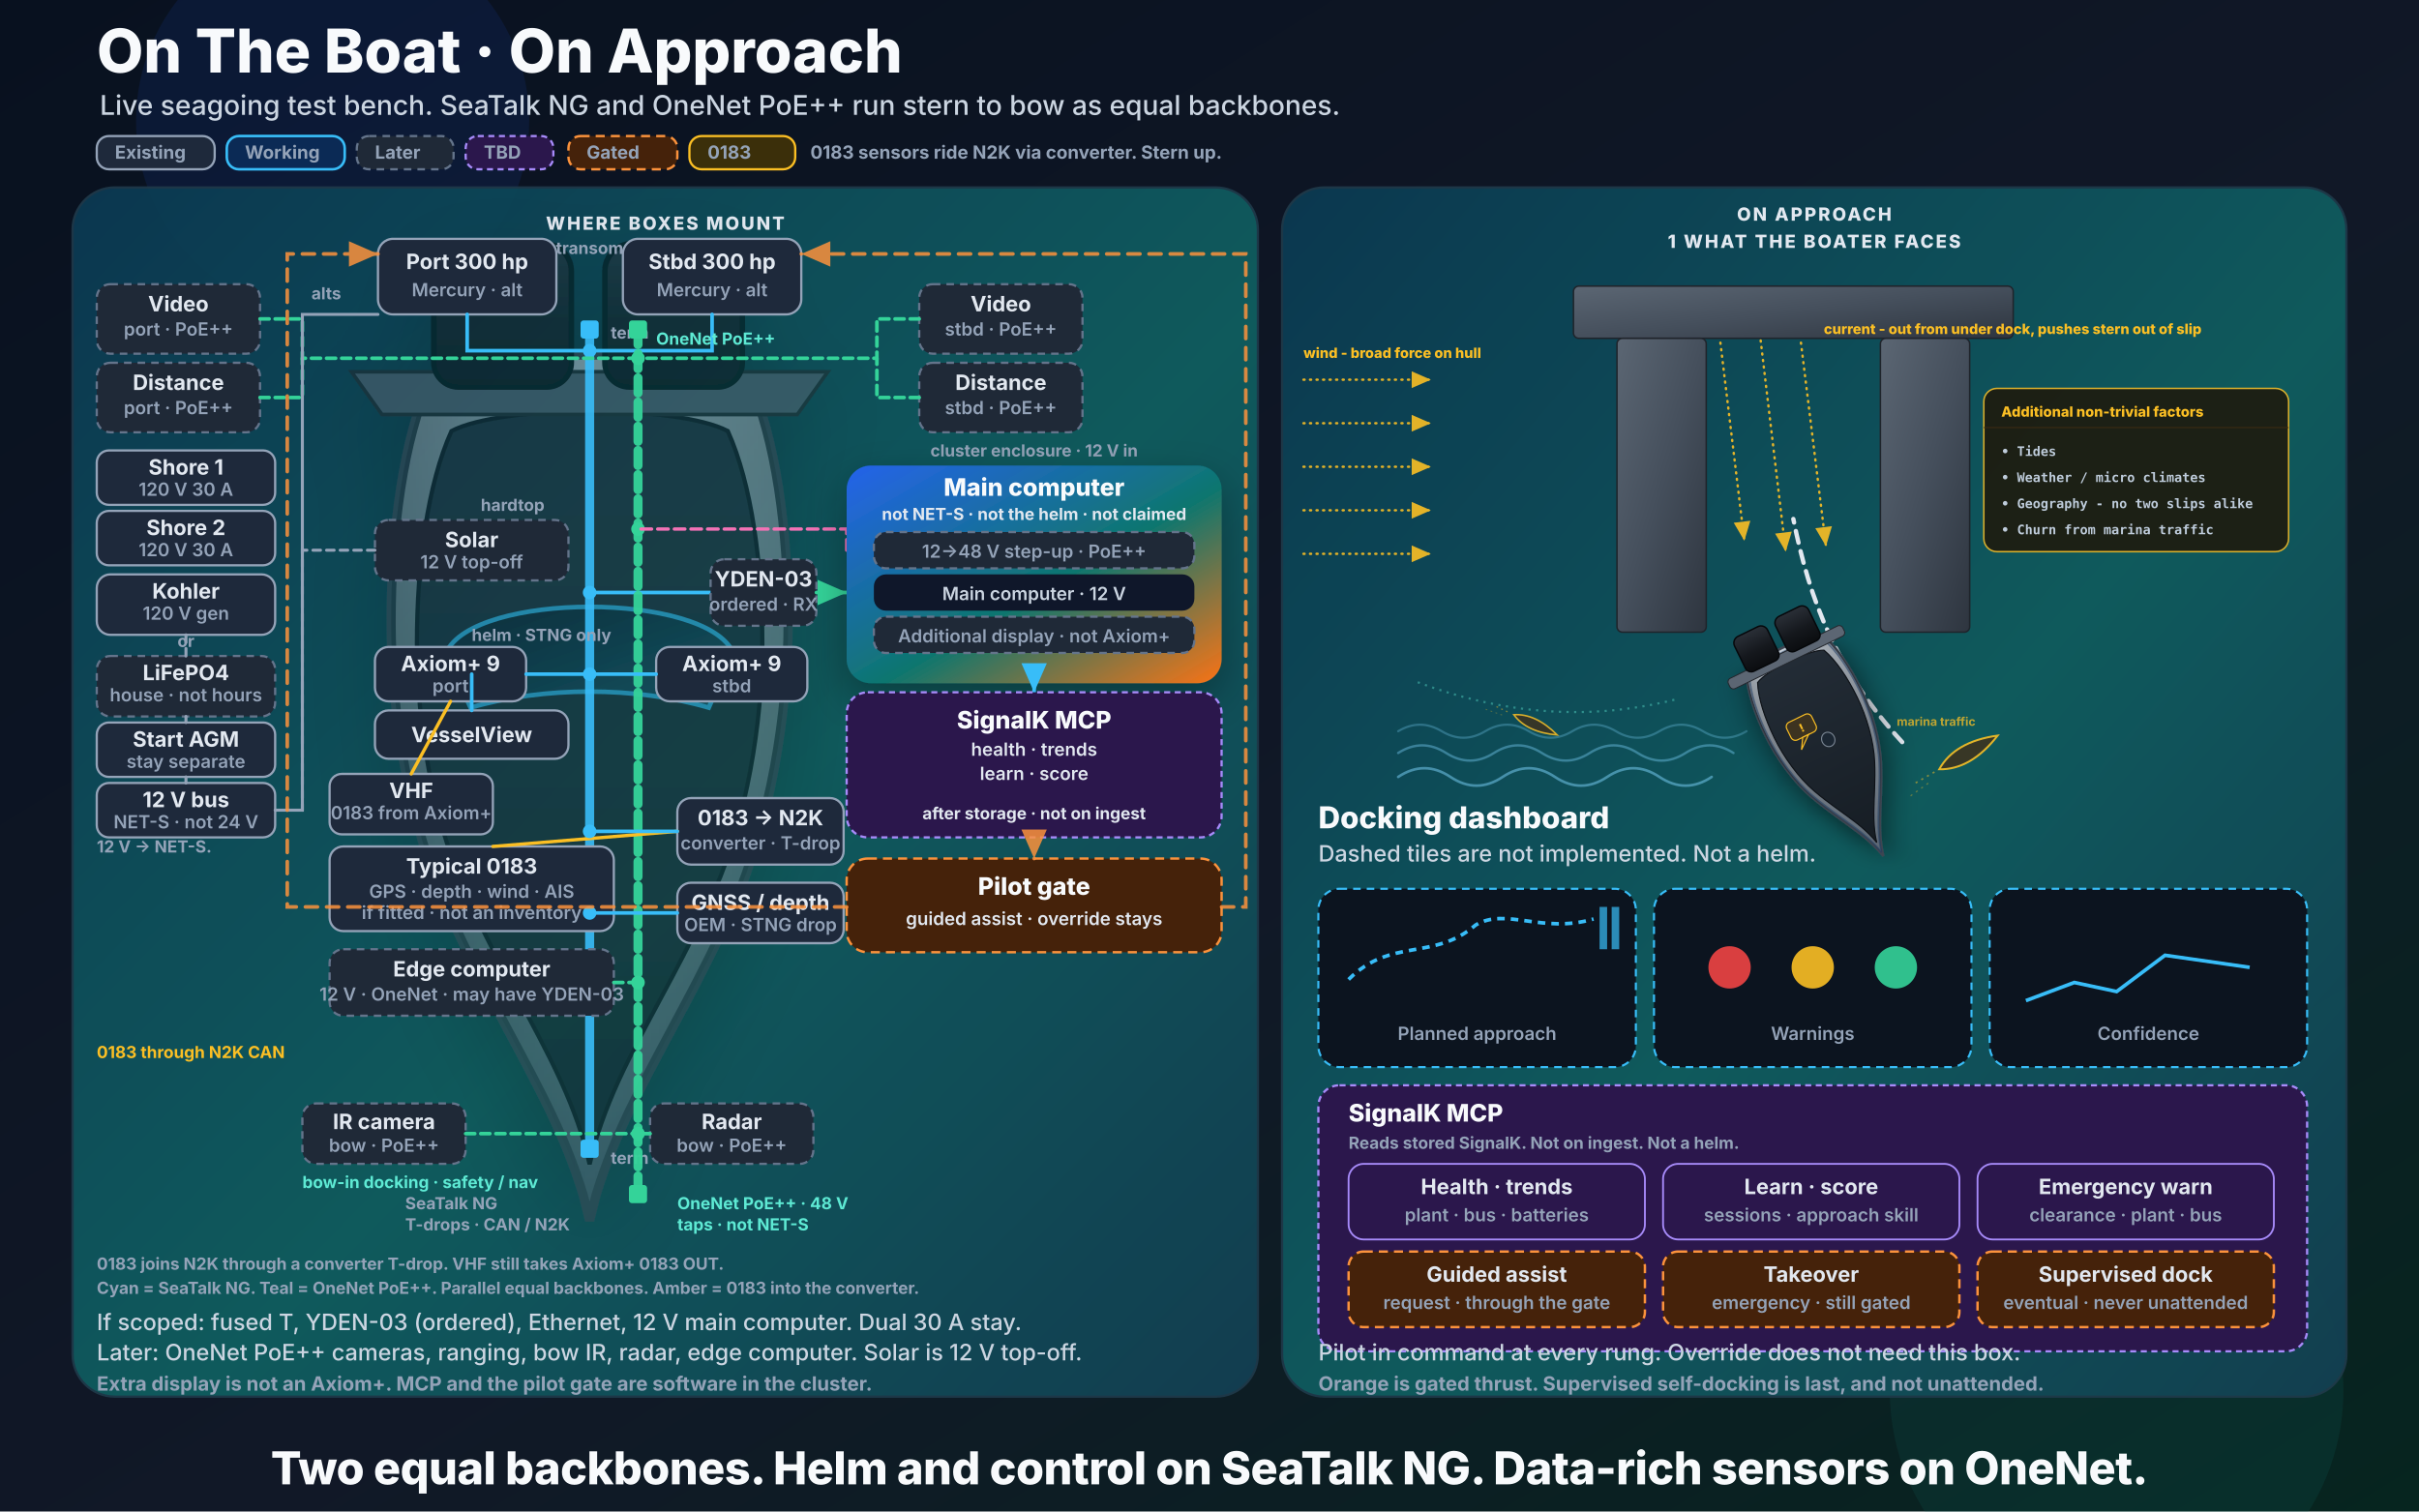
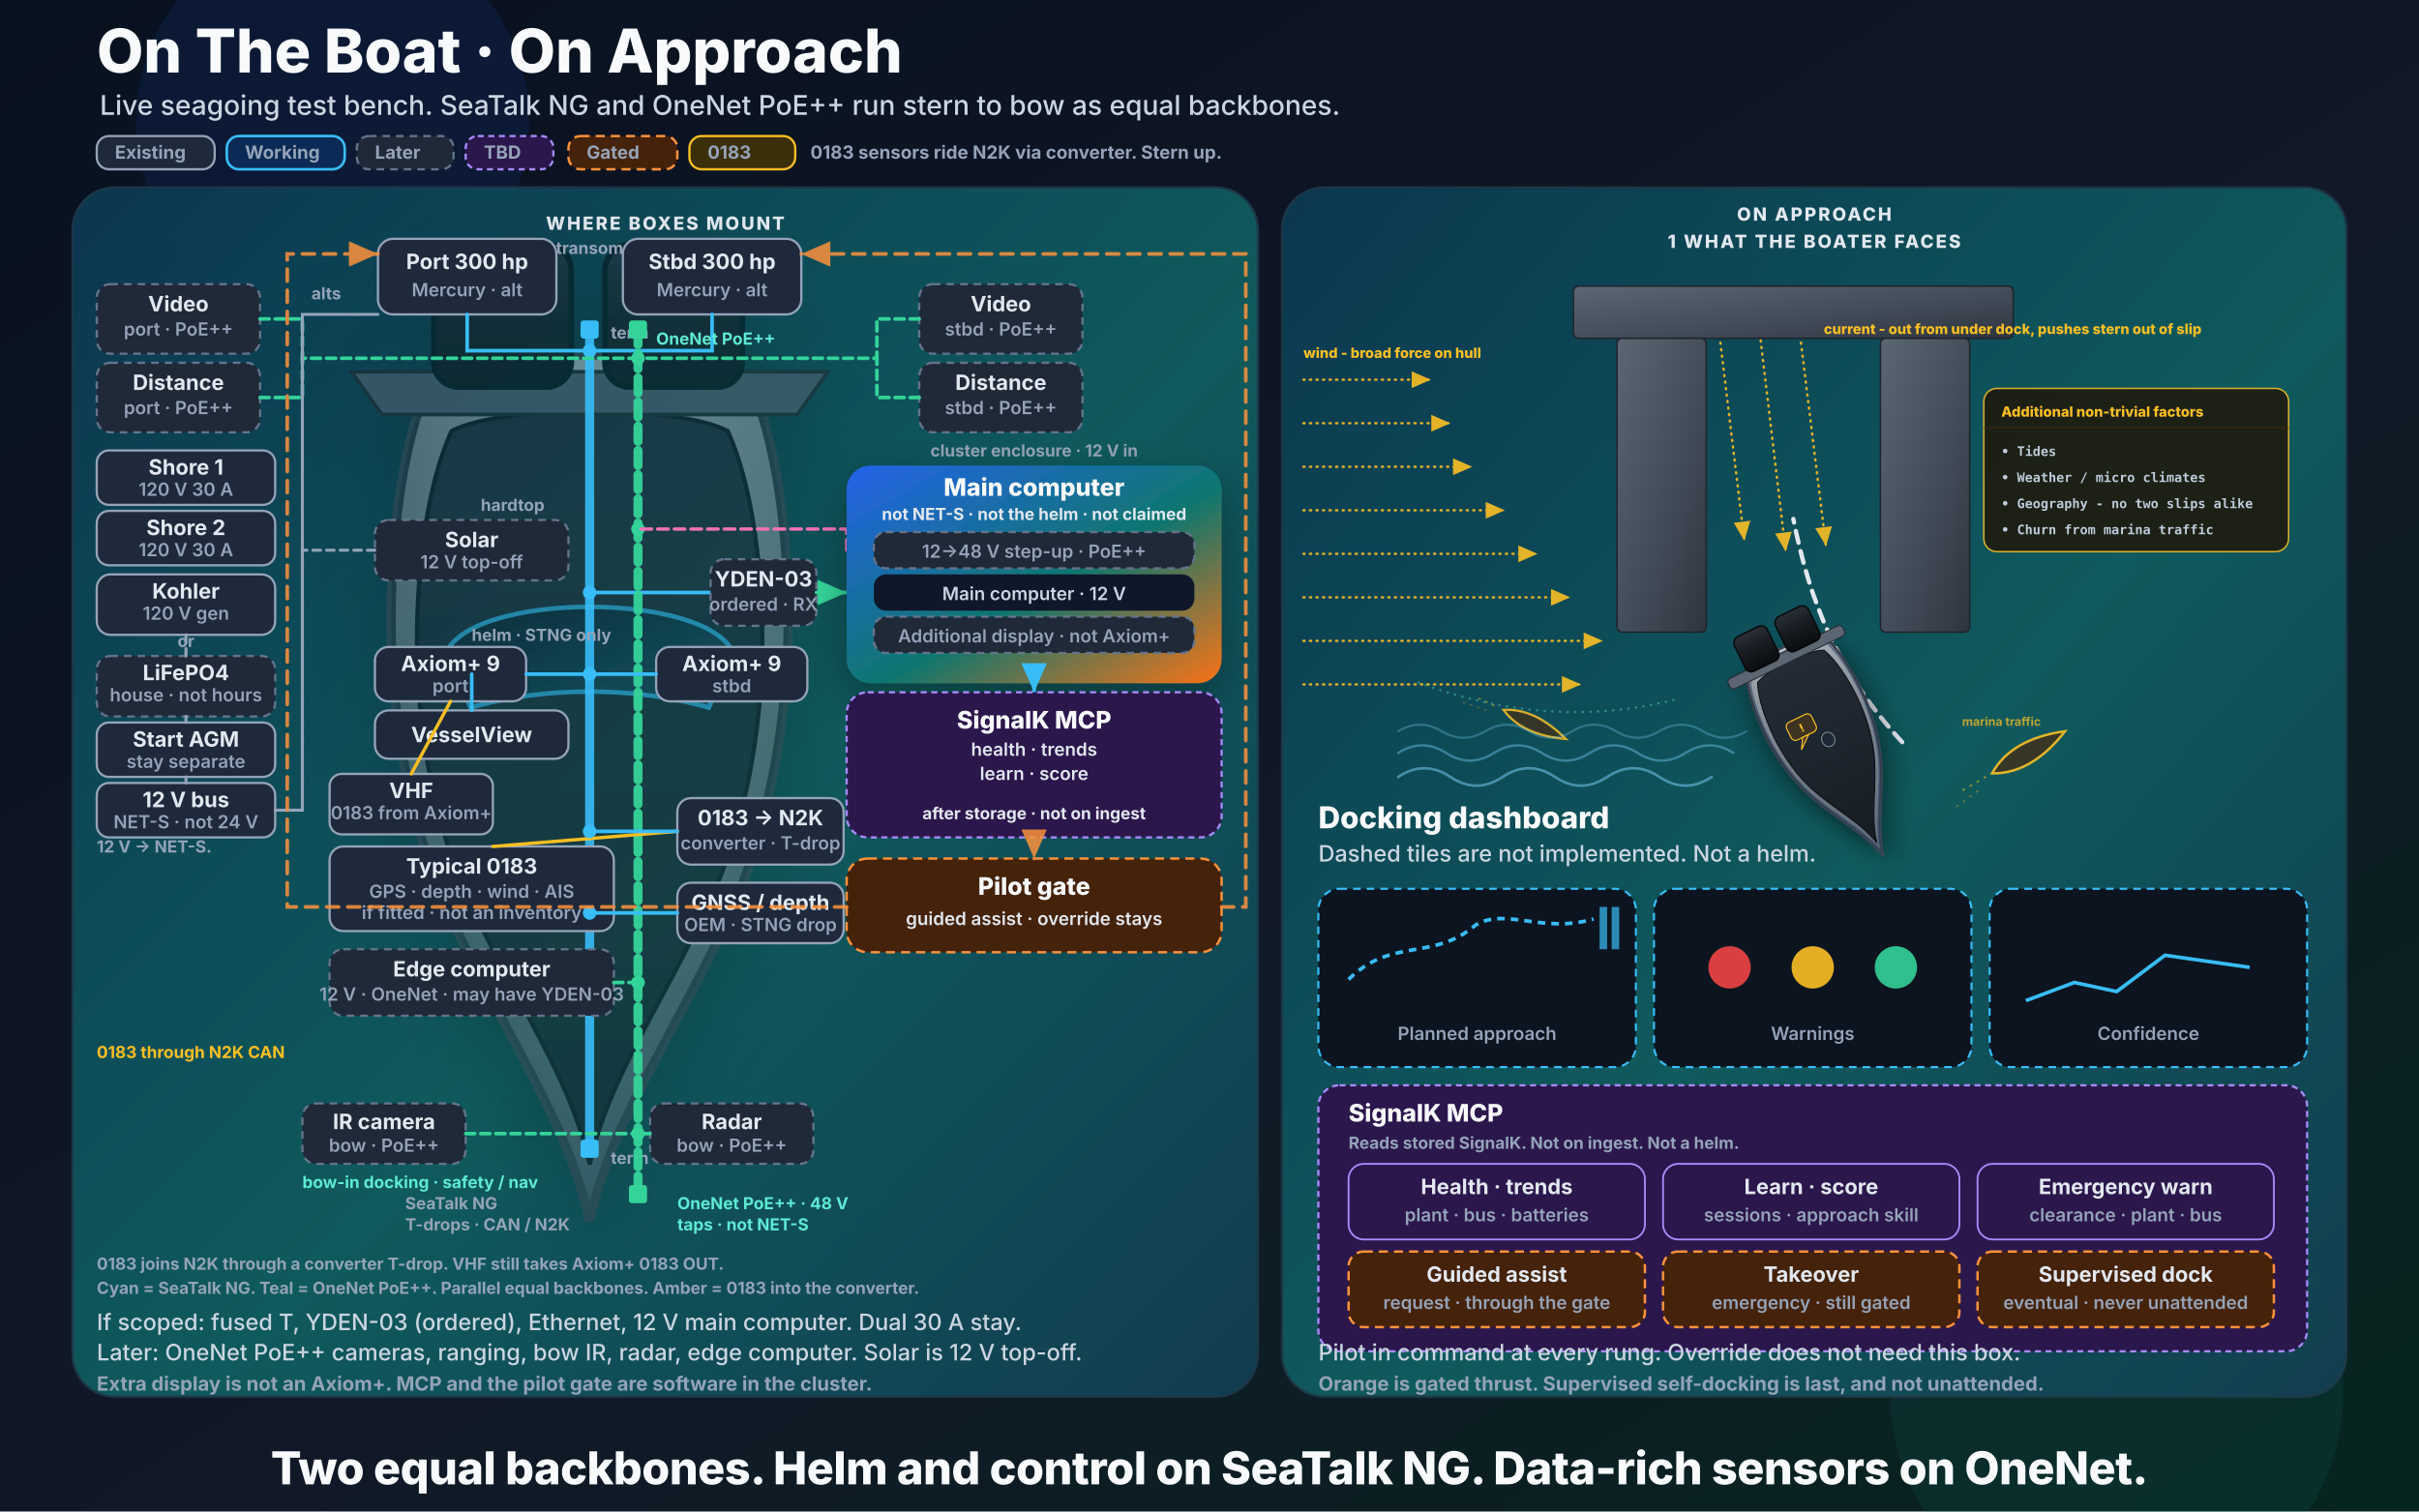
<svg xmlns="http://www.w3.org/2000/svg" width="1600" height="1000" viewBox="0 0 1600 1000" role="img" aria-labelledby="title desc">
  <defs>
    <linearGradient id="bg" x1="0" y1="0" x2="1" y2="1">
      <stop offset="0" stop-color="#08111f" />
      <stop offset="0.55" stop-color="#111827" />
      <stop offset="1" stop-color="#06251f" />
    </linearGradient>
    <linearGradient id="water" x1="0" y1="0" x2="1" y2="1">
      <stop offset="0" stop-color="#0b3a53" />
      <stop offset="0.55" stop-color="#0f5f61" />
      <stop offset="1" stop-color="#123f53" />
    </linearGradient>
    <linearGradient id="dock" x1="0" y1="0" x2="1" y2="1">
      <stop offset="0" stop-color="#5b6673" />
      <stop offset="0.5" stop-color="#454f5c" />
      <stop offset="1" stop-color="#2e353f" />
    </linearGradient>
    <linearGradient id="hull" x1="0" y1="1" x2="0" y2="0">
      <stop offset="0" stop-color="#54606d" />
      <stop offset="0.42" stop-color="#8b96a2" />
      <stop offset="0.78" stop-color="#b7c0cb" />
      <stop offset="1" stop-color="#c7cfd8" />
    </linearGradient>
    <linearGradient id="hullShade" x1="0" y1="0" x2="1" y2="0">
      <stop offset="0" stop-color="#000000" stop-opacity="0.28" />
      <stop offset="0.5" stop-color="#000000" stop-opacity="0" />
      <stop offset="1" stop-color="#000000" stop-opacity="0.22" />
    </linearGradient>
    <linearGradient id="deck" x1="0" y1="0" x2="0" y2="1">
      <stop offset="0" stop-color="#232c36" />
      <stop offset="1" stop-color="#161d24" />
    </linearGradient>
    <linearGradient id="darkGlass" x1="0" y1="0" x2="1" y2="1">
      <stop offset="0" stop-color="#0b1220" />
      <stop offset="1" stop-color="#164e63" />
    </linearGradient>
    <linearGradient id="cowl" x1="0" y1="0" x2="0" y2="1">
      <stop offset="0" stop-color="#2a2f37" />
      <stop offset="0.55" stop-color="#15181d" />
      <stop offset="1" stop-color="#0b0d10" />
    </linearGradient>
    <linearGradient id="cluster" x1="0" y1="0" x2="1" y2="1">
      <stop offset="0" stop-color="#2563eb" />
      <stop offset="0.55" stop-color="#0f766e" />
      <stop offset="1" stop-color="#f97316" />
    </linearGradient>
    <filter id="shadow" x="-20%" y="-20%" width="140%" height="140%">
      <feDropShadow dx="0" dy="10" stdDeviation="14" flood-color="#000" flood-opacity="0.32" />
    </filter>
    <filter id="hullshadow" x="-30%" y="-30%" width="160%" height="160%">
      <feDropShadow dx="0" dy="10" stdDeviation="14" flood-color="#000000" flood-opacity="0.5" />
    </filter>
    <marker id="arrowC" markerWidth="10" markerHeight="10" refX="8" refY="3.5" orient="auto">
      <path d="M0,0 L8,3.5 L0,7 z" fill="#38bdf8" />
    </marker>
    <marker id="arrowG" markerWidth="10" markerHeight="10" refX="8" refY="3.5" orient="auto">
      <path d="M0,0 L8,3.5 L0,7 z" fill="#34d399" />
    </marker>
    <marker id="arrowO" markerWidth="10" markerHeight="10" refX="8" refY="3.5" orient="auto">
      <path d="M0,0 L8,3.5 L0,7 z" fill="#fb923c" />
    </marker>
    <marker id="arrowH" markerWidth="10" markerHeight="10" refX="8" refY="3.5" orient="auto">
      <path d="M0,0 L8,3.5 L0,7 z" fill="#fbbf24" />
    </marker>
    <style>
      .title{font:800 40px -apple-system,BlinkMacSystemFont,"Segoe UI",sans-serif;fill:#f8fafc}
      .sub{font:500 18px -apple-system,BlinkMacSystemFont,"Segoe UI",sans-serif;fill:#cbd5e1}
      .h{font:800 20px -apple-system,BlinkMacSystemFont,"Segoe UI",sans-serif;fill:#f8fafc}
      .h2{font:800 16px -apple-system,BlinkMacSystemFont,"Segoe UI",sans-serif;fill:#f8fafc}
      .s{font:500 15px -apple-system,BlinkMacSystemFont,"Segoe UI",sans-serif;fill:#cbd5e1}
      .t{font:700 13px -apple-system,BlinkMacSystemFont,"Segoe UI",sans-serif;fill:#94a3b8}
      .key{font:700 12px -apple-system,BlinkMacSystemFont,"Segoe UI",sans-serif;fill:#94a3b8}
      .orient{font:800 12px -apple-system,BlinkMacSystemFont,"Segoe UI",sans-serif;fill:#e2e8f0;letter-spacing:1.3}
      .boxn{font:700 14px -apple-system,BlinkMacSystemFont,"Segoe UI",sans-serif;fill:#e2e8f0;text-anchor:middle}
      .boxs{font:600 12px -apple-system,BlinkMacSystemFont,"Segoe UI",sans-serif;fill:#94a3b8;text-anchor:middle}
      .tiny{font:700 11px -apple-system,BlinkMacSystemFont,"Segoe UI",sans-serif;fill:#94a3b8}
      .lede{font:800 13px -apple-system,BlinkMacSystemFont,"Segoe UI",sans-serif;letter-spacing:0}
      .mono{font:700 12px ui-monospace,SFMono-Regular,Menlo,Consolas,monospace;fill:#dbeafe;letter-spacing:0}
      .panel{fill:#111827;stroke:#263244;stroke-width:1.6;filter:url(#shadow)}
      .exist{fill:#1e293b;stroke:#94a3b8;stroke-width:1.5}
      .work{fill:#0b2a55;stroke:#38bdf8;stroke-width:1.7}
      .future{fill:#1f2937;stroke:#64748b;stroke-width:1.5;stroke-dasharray:5 4}
      .tbd{fill:#2b174c;stroke:#a78bfa;stroke-width:1.5;stroke-dasharray:4 3}
      .gate{fill:#45220a;stroke:#fb923c;stroke-width:1.6;stroke-dasharray:6 4}
      .laterView{fill:#0c141f;stroke:#38bdf8;stroke-width:1.4;stroke-dasharray:5 4}
      .n2k{stroke:#38bdf8;stroke-width:6;fill:none;stroke-linecap:round;opacity:0.9}
      .n2kdrop{stroke:#38bdf8;stroke-width:2.4;fill:none;stroke-linecap:round}
      .data{stroke:#38bdf8;stroke-width:2.4;fill:none;marker-end:url(#arrowC);stroke-linecap:round}
      .one{stroke:#34d399;stroke-width:6;fill:none;stroke-dasharray:10 6;stroke-linecap:round;opacity:0.95}
      .onedrop{stroke:#34d399;stroke-width:2.4;fill:none;stroke-dasharray:6 4;stroke-linecap:round}
      .oned{stroke:#34d399;stroke-width:2.4;fill:none;stroke-dasharray:7 5;marker-end:url(#arrowG);stroke-linecap:round}
      .eth{stroke:#34d399;stroke-width:2.4;fill:none;marker-end:url(#arrowG);stroke-linecap:round}
      .pwr{stroke:#94a3b8;stroke-width:2;fill:none;stroke-linecap:round}
      .pwrd{stroke:#94a3b8;stroke-width:2;fill:none;stroke-dasharray:5 4;stroke-linecap:round}
      .n0183{stroke:#fbbf24;stroke-width:2.2;fill:none;stroke-linecap:round}
      .act{stroke:#fb923c;stroke-width:2.4;fill:none;stroke-dasharray:8 6;marker-end:url(#arrowO);stroke-linecap:round;opacity:0.85}
      .plan{stroke:#e2e8f0;stroke-width:3.5;fill:none;stroke-dasharray:10 8;stroke-linecap:round;opacity:0.85}
      .reverse{stroke:#e2e8f0;stroke-width:4;fill:none;stroke-linecap:round;stroke-dasharray:11 8}
      .hazard{stroke:#fbbf24;stroke-width:2.2;fill:none;marker-end:url(#arrowH);stroke-dasharray:1 5;stroke-linecap:round;opacity:0.9}
      .v48{stroke:#f472b6;stroke-width:2.2;fill:none;stroke-dasharray:7 4;stroke-linecap:round;stroke-linejoin:round}
      .take{font:800 30px -apple-system,BlinkMacSystemFont,"Segoe UI",sans-serif;fill:#f8fafc;letter-spacing:-0.3px}
    </style>
  </defs>
  <rect width="1600" height="1000" fill="url(#bg)" />
  <circle cx="220" cy="80" r="130" fill="#1d4ed8" opacity="0.12" />
  <circle cx="1400" cy="920" r="150" fill="#0f766e" opacity="0.14" />
  <text x="64" y="48" class="title">On The Boat · On Approach</text>
  <text x="66" y="76" class="sub">Live seagoing test bench. SeaTalk NG and OneNet PoE++ run stern to bow as equal backbones.</text>
  <rect x="64" y="90" width="78" height="22" rx="8" class="exist" />
  <text x="76" y="105" class="key">Existing</text>
  <rect x="150" y="90" width="78" height="22" rx="8" class="work" />
  <text x="162" y="105" class="key">Working</text>
  <rect x="236" y="90" width="64" height="22" rx="8" class="future" />
  <text x="248" y="105" class="key">Later</text>
  <rect x="308" y="90" width="58" height="22" rx="8" class="tbd" />
  <text x="320" y="105" class="key">TBD</text>
  <rect x="376" y="90" width="72" height="22" rx="8" class="gate" />
  <text x="388" y="105" class="key">Gated</text>
  <rect x="456" y="90" width="70" height="22" rx="8" fill="#3b2f0a" stroke="#fbbf24" stroke-width="1.5" />
  <text x="468" y="105" class="key">0183</text>
  <text x="536" y="105" class="key">0183 sensors ride N2K via converter. Stern up.</text>
  <rect x="48" y="124" width="784" height="800" rx="28" fill="url(#water)" opacity="0.92" stroke="#1e3a4a" stroke-width="1.5" />
  <text x="440" y="152" text-anchor="middle" class="orient">WHERE BOXES MOUNT</text>
  <g id="hull" opacity="0.5" transform="translate(390 250) scale(2.02) translate(-533 -332)" filter="url(#shadow)">
    <path d="M481 332 C472 352 468 382 468 412 C468 442 474 478 486 505 C496 528 508 548 518 568 C524 580 528 590 531 600 L533 608 L535 600 C538 590 542 580 548 568 C558 548 570 528 580 505 C592 478 598 442 598 412 C598 382 594 352 585 332 C566 322 500 322 481 332 Z" fill="url(#hull)" stroke="#3d4551" stroke-width="3" />
    <path d="M481 332 C472 352 468 382 468 412 C468 442 474 478 486 505 C496 528 508 548 518 568 C524 580 528 590 531 600 L533 608 L535 600 C538 590 542 580 548 568 C558 548 570 528 580 505 C592 478 598 442 598 412 C598 382 594 352 585 332 C566 322 500 322 481 332 Z" fill="url(#hullShade)" />
    <path d="M481 332 C472 352 468 382 468 412 C468 442 474 478 486 505 C496 528 508 548 518 568 C524 580 528 590 531 600 L533 608 L535 600 C538 590 542 580 548 568 C558 548 570 528 580 505 C592 478 598 442 598 412 C598 382 594 352 585 332 C566 322 500 322 481 332 Z" fill="url(#deck)" stroke="#0d1116" stroke-width="1.6" transform="translate(533 466) scale(0.87) translate(-533 -466)" />
    <path d="M455 330 L611 330 L601 344 L465 344 Z" fill="#5c6673" stroke="#22262c" stroke-width="1.2" />
    <path d="M491 288 h27 a9 9 0 0 1 9 9 v30 a8 8 0 0 1 -8 8 h-29 a8 8 0 0 1 -8 -8 v-30 a9 9 0 0 1 9 -9 Z" fill="url(#cowl)" stroke="#05070a" stroke-width="1.8" />
    <path d="M547 288 h27 a9 9 0 0 1 9 9 v30 a8 8 0 0 1 -8 8 h-29 a8 8 0 0 1 -8 -8 v-30 a9 9 0 0 1 9 -9 Z" fill="url(#cowl)" stroke="#05070a" stroke-width="1.8" />
    <path d="M486 422 C495 402 571 402 580 422 L572 440 C548 433 518 433 494 440 Z" fill="url(#darkGlass)" stroke="#38bdf8" stroke-width="1.5" />
  </g>
  <text x="390" y="168" text-anchor="middle" class="tiny">transom</text>
  <rect x="250" y="158" width="118" height="50" rx="10" class="exist" />
  <text x="309" y="178" class="boxn">Port 300 hp</text>
  <text x="309" y="196" class="boxs">Mercury · alt</text>
  <rect x="412" y="158" width="118" height="50" rx="10" class="exist" />
  <text x="471" y="178" class="boxn">Stbd 300 hp</text>
  <text x="471" y="196" class="boxs">Mercury · alt</text>
  <rect x="64" y="188" width="108" height="46" rx="9" class="future" />
  <text x="118" y="206" class="boxn">Video</text>
  <text x="118" y="222" class="boxs">port · PoE++</text>
  <rect x="64" y="240" width="108" height="46" rx="9" class="future" />
  <text x="118" y="258" class="boxn">Distance</text>
  <text x="118" y="274" class="boxs">port · PoE++</text>
  <rect x="608" y="188" width="108" height="46" rx="9" class="future" />
  <text x="662" y="206" class="boxn">Video</text>
  <text x="662" y="222" class="boxs">stbd · PoE++</text>
  <rect x="608" y="240" width="108" height="46" rx="9" class="future" />
  <text x="662" y="258" class="boxn">Distance</text>
  <text x="662" y="274" class="boxs">stbd · PoE++</text>
  <path d="M390 218 L390 760" class="n2k" />
  <rect x="384" y="212" width="12" height="12" rx="2" fill="#38bdf8" />
  <rect x="384" y="754" width="12" height="12" rx="2" fill="#38bdf8" />
  <text x="404" y="224" class="tiny">term</text>
  <text x="404" y="770" class="tiny">term</text>
  <path d="M309 208 L309 232 L390 232" class="n2kdrop" />
  <path d="M471 208 L471 232 L390 232" class="n2kdrop" />
  <circle cx="390" cy="232" r="4.5" fill="#38bdf8" />
  <path d="M390 392 L470 392" class="n2kdrop" />
  <circle cx="390" cy="392" r="4.5" fill="#38bdf8" />
  <text x="268" y="800" class="tiny">SeaTalk NG</text>
  <text x="268" y="814" class="tiny">T-drops · CAN / N2K</text>
  <rect x="470" y="370" width="70" height="44" rx="9" class="future" />
  <text x="505" y="388" class="boxn">YDEN-03</text>
  <text x="505" y="404" class="boxs">ordered · RX</text>
  <path d="M540 392 L560 392" class="eth" />
  <path d="M422 218 L422 790" class="one" />
  <rect x="416" y="212" width="12" height="12" rx="2" fill="#34d399" />
  <rect x="416" y="784" width="12" height="12" rx="2" fill="#34d399" />
  <path d="M172 211 H200 V237 H422" class="onedrop" />
  <path d="M172 263 H200 V237" class="onedrop" />
  <path d="M608 211 H580 V237 H422" class="onedrop" />
  <path d="M608 263 H580 V237" class="onedrop" />
  <circle cx="422" cy="237" r="4.5" fill="#34d399" />
  <circle cx="422" cy="350" r="4.5" fill="#34d399" />
  <circle cx="422" cy="650" r="4.5" fill="#34d399" />
  <circle cx="422" cy="750" r="4.5" fill="#34d399" />
  <path d="M560 364 V350 H422" class="v48" />
  <text x="434" y="228" class="tiny" style="fill:#5eead4">OneNet PoE++</text>
  <text x="448" y="800" class="tiny" style="fill:#5eead4">OneNet PoE++ · 48 V</text>
  <text x="448" y="814" class="tiny" style="fill:#5eead4">taps · not NET-S</text>
  <text x="318" y="338" class="tiny">hardtop</text>
  <rect x="248" y="344" width="128" height="40" rx="9" class="future" />
  <text x="312" y="362" class="boxn">Solar</text>
  <text x="312" y="376" class="boxs">12 V top-off</text>
  <path d="M248 364 H200 V536" class="pwrd" />
  <text x="312" y="424" class="tiny">helm · STNG only</text>
  <rect x="248" y="428" width="100" height="36" rx="9" class="exist" />
  <text x="298" y="444" class="boxn">Axiom+ 9</text>
  <text x="298" y="458" class="boxs">port</text>
  <path d="M348 446 H390" class="n2kdrop" />
  <rect x="434" y="428" width="100" height="36" rx="9" class="exist" />
  <text x="484" y="444" class="boxn">Axiom+ 9</text>
  <text x="484" y="458" class="boxs">stbd</text>
  <path d="M434 446 L390 446" class="n2kdrop" />
  <circle cx="390" cy="446" r="4.5" fill="#38bdf8" />
  <rect x="248" y="470" width="128" height="32" rx="9" class="exist" />
  <text x="312" y="491" class="boxn">VesselView</text>
  <path d="M312 470 V446" class="n2kdrop" />
  <rect x="218" y="512" width="108" height="40" rx="8" class="exist" />
  <text x="272" y="528" class="boxn">VHF</text>
  <text x="272" y="542" class="boxs">0183 from Axiom+</text>
  <rect x="218" y="560" width="188" height="56" rx="9" class="exist" />
  <text x="312" y="578" class="boxn">Typical 0183</text>
  <text x="312" y="594" class="boxs">GPS · depth · wind · AIS</text>
  <text x="312" y="608" class="boxs">if fitted · not an inventory</text>
  <rect x="448" y="528" width="110" height="44" rx="9" class="exist" />
  <text x="503" y="546" class="boxn">0183 → N2K</text>
  <text x="503" y="562" class="boxs">converter · T-drop</text>
  <path d="M326 560 L448 550" class="n0183" />
  <path d="M448 550 L390 550" class="n2kdrop" />
  <circle cx="390" cy="550" r="4.5" fill="#38bdf8" />
  <path d="M298 464 L272 512" class="n0183" />
  <rect x="448" y="584" width="110" height="40" rx="9" class="exist" />
  <text x="503" y="602" class="boxn">GNSS / depth</text>
  <text x="503" y="616" class="boxs">OEM · STNG drop</text>
  <path d="M448 604 L390 604" class="n2kdrop" />
  <circle cx="390" cy="604" r="4.5" fill="#38bdf8" />
  <text x="64" y="700" class="tiny" style="fill:#fbbf24">0183 through N2K CAN</text>
  <rect x="64" y="298" width="118" height="36" rx="8" class="exist" />
  <text x="123" y="314" class="boxn">Shore 1</text>
  <text x="123" y="328" class="boxs">120 V 30 A</text>
  <rect x="64" y="338" width="118" height="36" rx="8" class="exist" />
  <text x="123" y="354" class="boxn">Shore 2</text>
  <text x="123" y="368" class="boxs">120 V 30 A</text>
  <rect x="64" y="380" width="118" height="40" rx="9" class="exist" />
  <text x="123" y="396" class="boxn">Kohler</text>
  <text x="123" y="410" class="boxs">120 V gen</text>
  <text x="123" y="428" text-anchor="middle" class="tiny">or</text>
  <rect x="64" y="434" width="118" height="40" rx="9" class="future" />
  <text x="123" y="450" class="boxn">LiFePO4</text>
  <text x="123" y="464" class="boxs">house · not hours</text>
  <rect x="64" y="478" width="118" height="36" rx="8" class="exist" />
  <text x="123" y="494" class="boxn">Start AGM</text>
  <text x="123" y="508" class="boxs">stay separate</text>
  <rect x="64" y="518" width="118" height="36" rx="8" class="exist" />
  <text x="123" y="534" class="boxn">12 V bus</text>
  <text x="123" y="548" class="boxs">NET-S · not 24 V</text>
  <path d="M123 420 V434" class="pwrd" />
  <path d="M123 474 V478" class="pwr" />
  <path d="M123 514 V518" class="pwr" />
  <path d="M250 208 H200 V536 H182" class="pwr" />
  <text x="206" y="198" class="tiny">alts</text>
  <text x="64" y="564" class="tiny">12 V → NET-S.</text>
  <text x="684" y="302" text-anchor="middle" class="tiny">cluster enclosure · 12 V in</text>
  <rect x="560" y="308" width="248" height="144" rx="16" fill="url(#cluster)" filter="url(#shadow)" />
  <text x="684" y="328" text-anchor="middle" class="h2">Main computer</text>
  <text x="684" y="344" text-anchor="middle" class="tiny" style="fill:#e2e8f0">not NET-S · not the helm · not claimed</text>
  <rect x="578" y="352" width="212" height="24" rx="8" class="future" />
  <text x="684" y="369" text-anchor="middle" class="boxs">12→48 V step-up · PoE++</text>
  <rect x="578" y="380" width="212" height="24" rx="8" fill="#0f172a" />
  <text x="684" y="397" text-anchor="middle" class="boxs" style="fill:#cbd5e1">Main computer · 12 V</text>
  <rect x="578" y="408" width="212" height="24" rx="8" class="future" />
  <text x="684" y="425" text-anchor="middle" class="boxs">Additional display · not Axiom+</text>
  <rect x="218" y="628" width="188" height="44" rx="9" class="future" />
  <text x="312" y="646" class="boxn">Edge computer</text>
  <text x="312" y="662" class="boxs">12 V · OneNet · may have YDEN-03</text>
  <path d="M406 650 H422" class="onedrop" />
  <path d="M684 452 L684 458" class="data" />
  <rect x="560" y="458" width="248" height="96" rx="14" class="tbd" />
  <text x="684" y="482" text-anchor="middle" class="h2">SignalK MCP</text>
  <text x="684" y="500" text-anchor="middle" class="boxs" style="fill:#e2e8f0">health · trends</text>
  <text x="684" y="516" text-anchor="middle" class="boxs" style="fill:#e2e8f0">learn · score</text>
  <text x="684" y="542" text-anchor="middle" class="tiny" style="fill:#e2e8f0">after storage · not on ingest</text>
  <rect x="560" y="568" width="248" height="62" rx="14" class="gate" />
  <text x="684" y="592" text-anchor="middle" class="h2">Pilot gate</text>
  <text x="684" y="612" text-anchor="middle" class="boxs" style="fill:#e2e8f0">guided assist · override stays</text>
  <path d="M684 554 L684 568" class="act" />
  <path d="M560 600 H190 V168 H250" class="act" />
  <path d="M808 600 H824 V168 H530" class="act" />
  <rect x="200" y="730" width="108" height="40" rx="9" class="future" />
  <text x="254" y="747" class="boxn">IR camera</text>
  <text x="254" y="762" class="boxs">bow · PoE++</text>
  <path d="M308 750 H422" class="onedrop" />
  <rect x="430" y="730" width="108" height="40" rx="9" class="future" />
  <text x="484" y="747" class="boxn">Radar</text>
  <text x="484" y="762" class="boxs">bow · PoE++</text>
  <path d="M430 750 H422" class="onedrop" />
  <text x="200" y="786" class="tiny" style="fill:#5eead4">bow-in docking · safety / nav</text>
  <text x="64" y="840" class="tiny">0183 joins N2K through a converter T-drop. VHF still takes Axiom+ 0183 OUT.</text>
  <text x="64" y="856" class="tiny">Cyan = SeaTalk NG. Teal = OneNet PoE++. Parallel equal backbones. Amber = 0183 into the converter.</text>
  <text x="64" y="880" class="s">If scoped: fused T, YDEN-03 (ordered), Ethernet, 12 V main computer. Dual 30 A stay.</text>
  <text x="64" y="900" class="s">Later: OneNet PoE++ cameras, ranging, bow IR, radar, edge computer. Solar is 12 V top-off.</text>
  <text x="64" y="920" class="t">Extra display is not an Axiom+. MCP and the pilot gate are software in the cluster.</text>
  <rect x="848" y="124" width="704" height="800" rx="28" fill="url(#water)" opacity="0.92" stroke="#1e3a4a" stroke-width="1.5" />
  <text x="1200" y="146" text-anchor="middle" class="orient">ON APPROACH</text>
  <text x="1200" y="164" text-anchor="middle" class="orient">1  WHAT THE BOATER FACES</text>
  <g id="scene-approach" transform="translate(860 172) scale(0.72) translate(-92 -262)">
    <g id="slip-dock-approach">
      <rect x="343" y="286" width="404" height="48" rx="5" fill="url(#dock)" stroke="#1f242b" stroke-width="1.4" />
      <rect x="383" y="334" width="82" height="270" rx="5" fill="url(#dock)" stroke="#1f242b" stroke-width="1.4" />
      <rect x="625" y="334" width="82" height="270" rx="5" fill="url(#dock)" stroke="#1f242b" stroke-width="1.4" />
    </g>
    <path d="M645 705 C585 640 560 575 545 500" class="reverse" />
    <g id="wind-force">
      <path d="M95 372 L212 372" class="hazard" />
-       <path d="M95 412 L212 412" class="hazard" />
-       <path d="M95 452 L212 452" class="hazard" />
-       <path d="M95 492 L212 492" class="hazard" />
-       <path d="M95 532 L212 532" class="hazard" />
+       <path d="M95 412 L230 412" class="hazard" />
+       <path d="M95 452 L250 452" class="hazard" />
+       <path d="M95 492 L280 492" class="hazard" />
+       <path d="M95 532 L310 532" class="hazard" />
+       <path d="M95 572 L340 572" class="hazard" />
+       <path d="M95 612 L370 612" class="hazard" />
+       <path d="M95 652 L350 652" class="hazard" />
      <text x="95" y="352" class="lede" fill="#fbbf24">wind - broad force on hull</text>
    </g>
    <g id="current-force">
      <path d="M478 338 L500 520" class="hazard" />
      <path d="M515 336 L538 530" class="hazard" />
      <path d="M552 338 L575 525" class="hazard" />
      <text x="573" y="330" class="lede" fill="#fbbf24">current - out from under dock, pushes stern out of slip</text>
    </g>
    <path d="M200 650 C280 680 360 686 440 665" stroke="#5eead4" stroke-width="2" opacity="0.4" fill="none" stroke-dasharray="2 5" />
    <g id="traffic-boat-2">
-       <g transform="translate(310 690) rotate(25) scale(0.8) translate(-230 -572)">
+       <g transform="translate(310 690) rotate(25) scale(1.15) translate(-230 -572)">
        <path d="M200 572 Q222 560 255 572 Q222 584 200 572 Z" fill="#3d3320" stroke="#fbbf24" stroke-width="1.8" opacity="0.85" />
        <path d="M178 572 L196 572" stroke="#fbbf24" stroke-width="1.5" opacity="0.45" stroke-dasharray="2 4" />
        <path d="M168 580 L188 578" stroke="#fbbf24" stroke-width="1.1" opacity="0.3" stroke-dasharray="2 4" />
      </g>
    </g>
    <g id="waves-graphic" stroke="#7dd3fc" fill="none" stroke-linecap="round" transform="translate(90 95)">
      <path d="M92 600 Q112 588 132 600 Q152 612 172 600 Q192 588 212 600 Q232 612 252 600 Q272 588 292 600 Q312 612 332 600 Q352 588 372 600 Q392 612 412 600" stroke-width="2" opacity="0.3" />
      <path d="M92 620 Q114 606 136 620 Q158 634 180 620 Q202 606 224 620 Q246 634 268 620 Q290 606 312 620 Q334 634 356 620 Q378 606 400 620" stroke-width="2.2" opacity="0.4" />
      <path d="M92 642 Q116 626 140 642 Q164 658 188 642 Q212 626 236 642 Q260 658 284 642 Q308 626 332 642 Q356 658 380 642" stroke-width="2.4" opacity="0.5" />
    </g>
    <g id="variability-list">
      <rect x="720" y="380" width="280" height="150" rx="12" fill="#1f1608" opacity="0.85" stroke="#fbbf24" stroke-width="1.4" />
      <text x="736" y="406" class="lede" fill="#fbbf24" style="font-size:13px">Additional non-trivial factors</text>
      <line x1="720" y1="416" x2="1000" y2="416" stroke="#3a2a12" stroke-width="1" />
      <text x="736" y="442" class="mono" opacity="0.85">• Tides</text>
      <text x="736" y="466" class="mono" opacity="0.85">• Weather / micro climates</text>
      <text x="736" y="490" class="mono" opacity="0.85">• Geography - no two slips alike</text>
      <text x="736" y="514" class="mono" opacity="0.85">• Churn from marina traffic</text>
    </g>
    <g id="traffic-boat">
-       <g transform="translate(-95 125) rotate(-30 800 590)">
+       <g transform="translate(-40 125) rotate(-30 800 590) translate(800 590) scale(1.25) translate(-800 -590)">
        <path d="M770 590 Q795 575 832 590 Q795 605 770 590 Z" fill="#3d3320" stroke="#fbbf24" stroke-width="1.8" opacity="0.9" />
        <path d="M745 590 L765 590" stroke="#fbbf24" stroke-width="1.5" opacity="0.5" stroke-dasharray="2 4" />
        <path d="M735 598 L755 596" stroke="#fbbf24" stroke-width="1.2" opacity="0.35" stroke-dasharray="2 4" />
      </g>
-       <text x="640" y="690" class="tiny" style="fill:#fbbf24" opacity="0.75">marina traffic</text>
+       <text x="700" y="690" class="tiny" style="fill:#fbbf24" opacity="0.75">marina traffic</text>
    </g>
    <g id="boat-approach" transform="translate(48 248) rotate(-26 533 466) translate(533 466) scale(0.75) translate(-533 -466)">
      <path d="M481 332 C472 352 468 382 468 412 C468 442 474 478 486 505 C496 528 508 548 518 568 C524 580 528 590 531 600 L533 608 L535 600 C538 590 542 580 548 568 C558 548 570 528 580 505 C592 478 598 442 598 412 C598 382 594 352 585 332 C566 322 500 322 481 332 Z" fill="url(#hull)" stroke="#3d4551" stroke-width="3" filter="url(#hullshadow)" />
      <path d="M481 332 C472 352 468 382 468 412 C468 442 474 478 486 505 C496 528 508 548 518 568 C524 580 528 590 531 600 L533 608 L535 600 C538 590 542 580 548 568 C558 548 570 528 580 505 C592 478 598 442 598 412 C598 382 594 352 585 332 C566 322 500 322 481 332 Z" fill="url(#hullShade)" />
      <path d="M481 332 C472 352 468 382 468 412 C468 442 474 478 486 505 C496 528 508 548 518 568 C524 580 528 590 531 600 L533 608 L535 600 C538 590 542 580 548 568 C558 548 570 528 580 505 C592 478 598 442 598 412 C598 382 594 352 585 332 C566 322 500 322 481 332 Z" fill="none" stroke="#1e3a5f" stroke-width="2.2" opacity="0.55" transform="translate(533 466) scale(0.965) translate(-533 -466)" />
      <path d="M481 332 C472 352 468 382 468 412 C468 442 474 478 486 505 C496 528 508 548 518 568 C524 580 528 590 531 600 L533 608 L535 600 C538 590 542 580 548 568 C558 548 570 528 580 505 C592 478 598 442 598 412 C598 382 594 352 585 332 C566 322 500 322 481 332 Z" fill="url(#deck)" stroke="#0d1116" stroke-width="1.6" transform="translate(533 466) scale(0.87) translate(-533 -466)" />
      <rect x="455" y="330" width="156" height="14" rx="5" fill="#5c6673" stroke="#22262c" stroke-width="1.2" />
      <path d="M491 288 h27 a9 9 0 0 1 9 9 v30 a8 8 0 0 1 -8 8 h-29 a8 8 0 0 1 -8 -8 v-30 a9 9 0 0 1 9 -9 Z" fill="url(#cowl)" stroke="#05070a" stroke-width="1.8" />
      <path d="M547 288 h27 a9 9 0 0 1 9 9 v30 a8 8 0 0 1 -8 8 h-29 a8 8 0 0 1 -8 -8 v-30 a9 9 0 0 1 9 -9 Z" fill="url(#cowl)" stroke="#05070a" stroke-width="1.8" />
      <ellipse cx="535" cy="450" rx="8" ry="9" fill="#1c2733" stroke="#7c8794" stroke-width="1.3" />
      <g id="passenger-pressure">
        <rect x="495" y="410" width="34" height="24" rx="6" fill="#3d3320" stroke="#fbbf24" stroke-width="1.4" />
        <path d="M508 434 L500 447 L516 434 Z" fill="#3d3320" stroke="#fbbf24" stroke-width="1.4" />
        <text x="512" y="428" text-anchor="middle" style="font:800 14px -apple-system,BlinkMacSystemFont,'Segoe UI',sans-serif;fill:#fbbf24">!</text>
      </g>
    </g>
  </g>
  <text x="872" y="548" class="h">Docking dashboard</text>
  <text x="872" y="570" class="s">Dashed tiles are not implemented. Not a helm.</text>
  <rect x="872" y="588" width="210" height="118" rx="14" class="laterView" />
  <path d="M892 648 C920 620 948 636 976 612 C996 600 1020 618 1054 608" stroke="#38bdf8" stroke-width="2.4" fill="none" stroke-dasharray="5 4" />
  <rect x="1058" y="600" width="5" height="28" fill="#38bdf8" opacity="0.7" />
  <rect x="1066" y="600" width="5" height="28" fill="#38bdf8" opacity="0.7" />
  <text x="977" y="688" text-anchor="middle" class="boxs">Planned approach</text>
  <rect x="1094" y="588" width="210" height="118" rx="14" class="laterView" />
  <circle cx="1144" cy="640" r="14" fill="#ef4444" opacity="0.9" />
  <circle cx="1199" cy="640" r="14" fill="#fbbf24" opacity="0.9" />
  <circle cx="1254" cy="640" r="14" fill="#34d399" opacity="0.9" />
  <text x="1199" y="688" text-anchor="middle" class="boxs">Warnings</text>
  <rect x="1316" y="588" width="210" height="118" rx="14" class="laterView" />
  <path d="M1340 662 L1372 650 L1400 656 L1432 632 L1488 640" stroke="#38bdf8" stroke-width="2.4" fill="none" />
  <text x="1421" y="688" text-anchor="middle" class="boxs">Confidence</text>
  <rect x="872" y="718" width="654" height="176" rx="14" class="tbd" />
  <text x="892" y="742" class="h2">SignalK MCP</text>
  <text x="892" y="760" class="tiny">Reads stored SignalK. Not on ingest. Not a helm.</text>
  <rect x="892" y="770" width="196" height="50" rx="10" fill="#2b174c" stroke="#a78bfa" stroke-width="1.2" />
  <text x="990" y="790" text-anchor="middle" class="boxn">Health · trends</text>
  <text x="990" y="808" text-anchor="middle" class="boxs">plant · bus · batteries</text>
  <rect x="1100" y="770" width="196" height="50" rx="10" fill="#2b174c" stroke="#a78bfa" stroke-width="1.2" />
  <text x="1198" y="790" text-anchor="middle" class="boxn">Learn · score</text>
  <text x="1198" y="808" text-anchor="middle" class="boxs">sessions · approach skill</text>
  <rect x="1308" y="770" width="196" height="50" rx="10" fill="#2b174c" stroke="#a78bfa" stroke-width="1.2" />
  <text x="1406" y="790" text-anchor="middle" class="boxn">Emergency warn</text>
  <text x="1406" y="808" text-anchor="middle" class="boxs">clearance · plant · bus</text>
  <rect x="892" y="828" width="196" height="50" rx="10" class="gate" />
  <text x="990" y="848" text-anchor="middle" class="boxn">Guided assist</text>
  <text x="990" y="866" text-anchor="middle" class="boxs">request · through the gate</text>
  <rect x="1100" y="828" width="196" height="50" rx="10" class="gate" />
  <text x="1198" y="848" text-anchor="middle" class="boxn">Takeover</text>
  <text x="1198" y="866" text-anchor="middle" class="boxs">emergency · still gated</text>
  <rect x="1308" y="828" width="196" height="50" rx="10" class="gate" />
  <text x="1406" y="848" text-anchor="middle" class="boxn">Supervised dock</text>
  <text x="1406" y="866" text-anchor="middle" class="boxs">eventual · never unattended</text>
  <text x="872" y="900" class="s">Pilot in command at every rung. Override does not need this box.</text>
  <text x="872" y="920" class="t">Orange is gated thrust. Supervised self-docking is last, and not unattended.</text>
  <text x="800" y="982" text-anchor="middle" class="take">Two equal backbones. Helm and control on SeaTalk NG. Data-rich sensors on OneNet.</text>
</svg>
